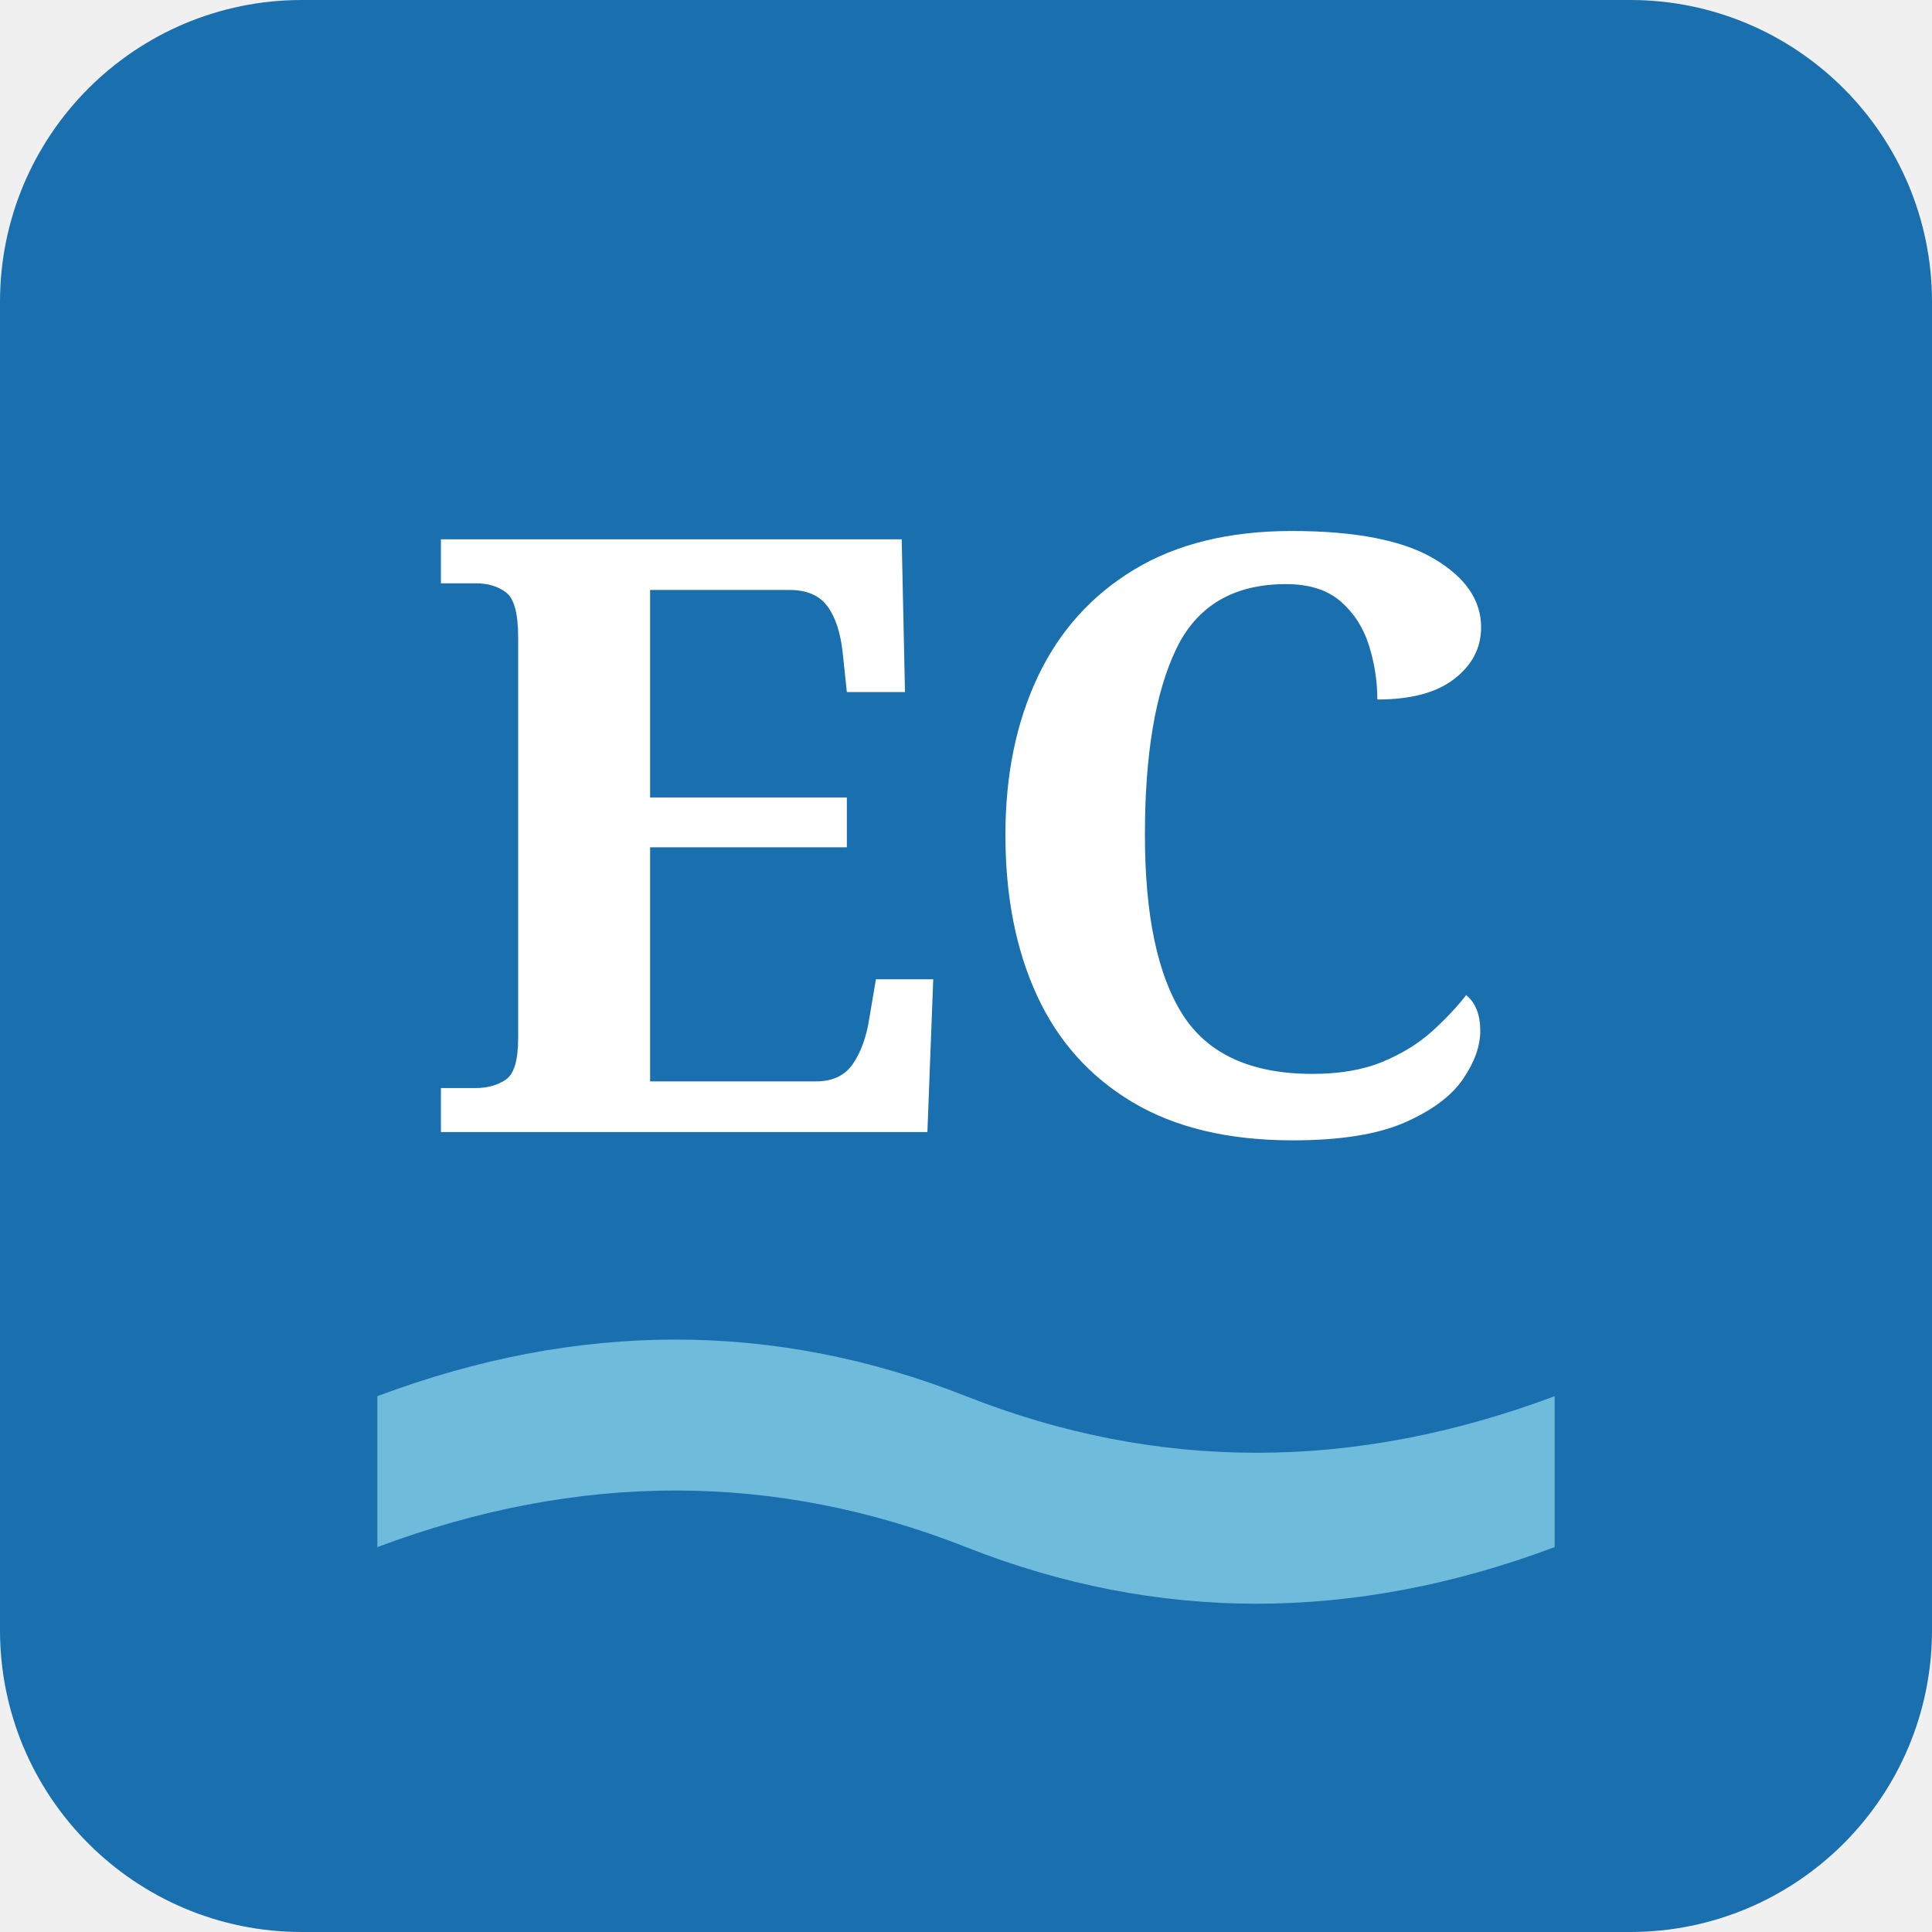
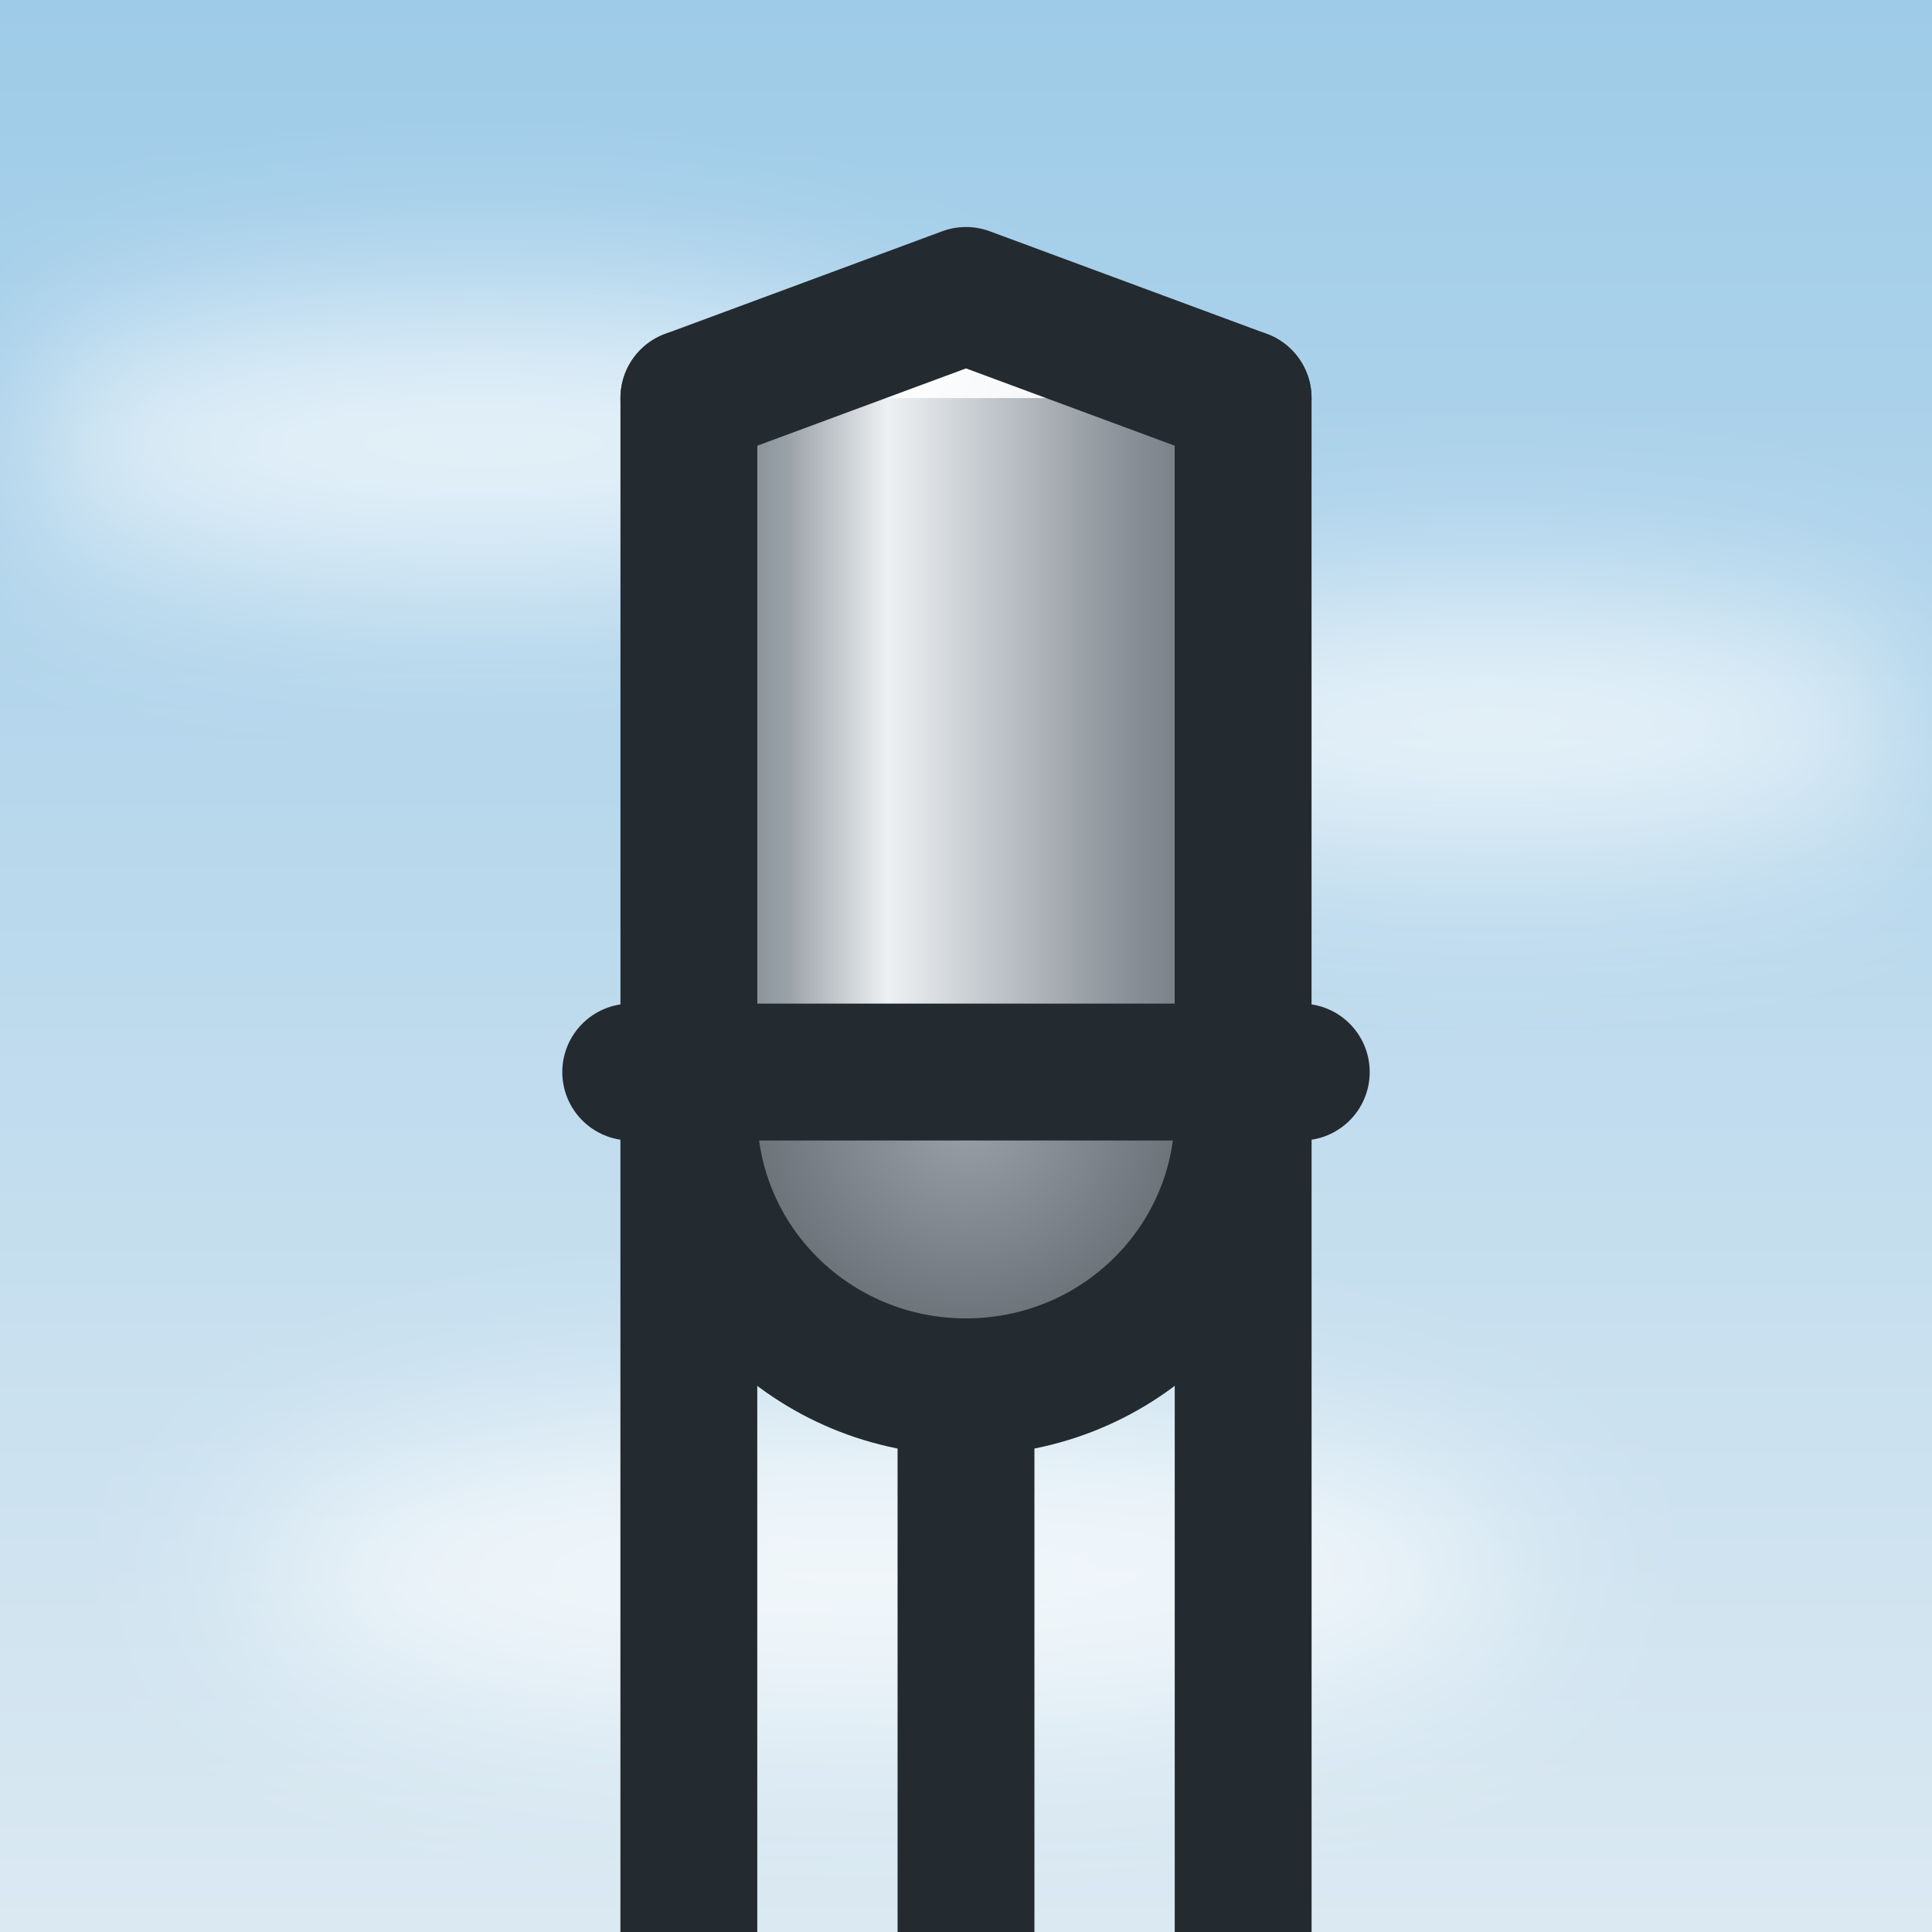
- <svg xmlns="http://www.w3.org/2000/svg" viewBox="0 0 512 512">
-   <rect width="512" height="512" rx="80" fill="#1a6faf" />
-   <text x="256" y="300" font-family="Georgia,serif" font-size="220" font-weight="bold" text-anchor="middle" fill="#ffffff">EC</text>
-   <path d="M100 370 Q180 340 256 370 Q332 400 412 370 L412 410 Q332 440 256 410 Q180 380 100 410 Z" fill="#7ec8e3" opacity="0.85" />
+ <svg xmlns="http://www.w3.org/2000/svg" viewBox="0 0 24 24" width="24" height="24" role="img" aria-label="LibreWaterNet">
+   <defs>
+     <linearGradient id="wtfav-wall" x1="0" y1="0" x2="1" y2="0">
+       <stop offset="0" stop-color="#6f767d" />
+       <stop offset="0.18" stop-color="#9aa2a9" />
+       <stop offset="0.36" stop-color="#eef1f3" />
+       <stop offset="0.54" stop-color="#c2c8cd" />
+       <stop offset="0.78" stop-color="#8b9299" />
+       <stop offset="1" stop-color="#666d74" />
+     </linearGradient>
+     <radialGradient id="wtfav-roof" gradientUnits="userSpaceOnUse" cx="10.9" cy="2.9" r="5.2">
+       <stop offset="0" stop-color="#ffffff" />
+       <stop offset="0.5" stop-color="#f4f6f8" />
+       <stop offset="0.85" stop-color="#dfe4e8" />
+       <stop offset="1" stop-color="#c9d0d6" />
+     </radialGradient>
+     <radialGradient id="wtfav-bowl" gradientUnits="userSpaceOnUse" cx="12" cy="14.15" r="5.4">
+       <stop offset="0" stop-color="#9aa2a9" />
+       <stop offset="0.45" stop-color="#767d84" />
+       <stop offset="0.8" stop-color="#5b6167" />
+       <stop offset="1" stop-color="#454a50" />
+     </radialGradient>
+     <linearGradient id="wtfav-sky" x1="0" y1="0" x2="0" y2="1">
+       <stop offset="0" stop-color="#9ecbe8" />
+       <stop offset="1" stop-color="#dbe9f2" />
+     </linearGradient>
+     <filter id="wtfav-blur" x="-40%" y="-40%" width="180%" height="180%">
+       <feGaussianBlur stdDeviation="1.1" />
+     </filter>
+   </defs>
+   <rect x="0" y="0" width="24" height="24" fill="url(#wtfav-sky)" />
+   <g filter="url(#wtfav-blur)" fill="#ffffff" opacity="0.72">
+     <ellipse cx="6" cy="5.5" rx="6" ry="1.7" />
+     <ellipse cx="18.5" cy="9" rx="5.5" ry="1.5" />
+     <ellipse cx="11" cy="19.5" rx="8" ry="1.9" />
+   </g>
+   <g transform="translate(12 12) scale(0.85) translate(-12 -12)">
+     <path d="M7.95 3.7L12 2.2L16.05 3.7V14.15C16.05 16.36 14.24 18.15 12 18.15C9.76 18.15 7.95 16.36 7.95 14.15Z" fill="url(#wtfav-wall)" />
+     <path d="M7.95 3.7L12 2.2L16.05 3.7Z" fill="url(#wtfav-roof)" />
+     <path d="M7.95 14.15C7.95 16.36 9.76 18.15 12 18.15C14.24 18.15 16.05 16.36 16.05 14.15Z" fill="url(#wtfav-bowl)" />
+     <g fill="none" stroke="#232a30" stroke-width="2" stroke-linecap="round" stroke-linejoin="round">
+       <path d="M7.95 3.7L12 2.2L16.05 3.7" />
+       <path d="M7.95 3.7V14.15M16.05 3.7V14.15" />
+       <path d="M7.95 14.15C7.95 16.36 9.76 18.15 12 18.15C14.24 18.15 16.05 16.36 16.05 14.15" />
+       <path d="M7.1 13.55H16.9" />
+     </g>
+   </g>
+   <g fill="none" stroke="#232a30" stroke-width="1.7" stroke-linecap="round" stroke-linejoin="round">
+     <path d="M8.557 13.828V24" />
+     <path d="M15.443 13.828V24" />
+     <path d="M12 17.227V24" />
+   </g>
</svg>
